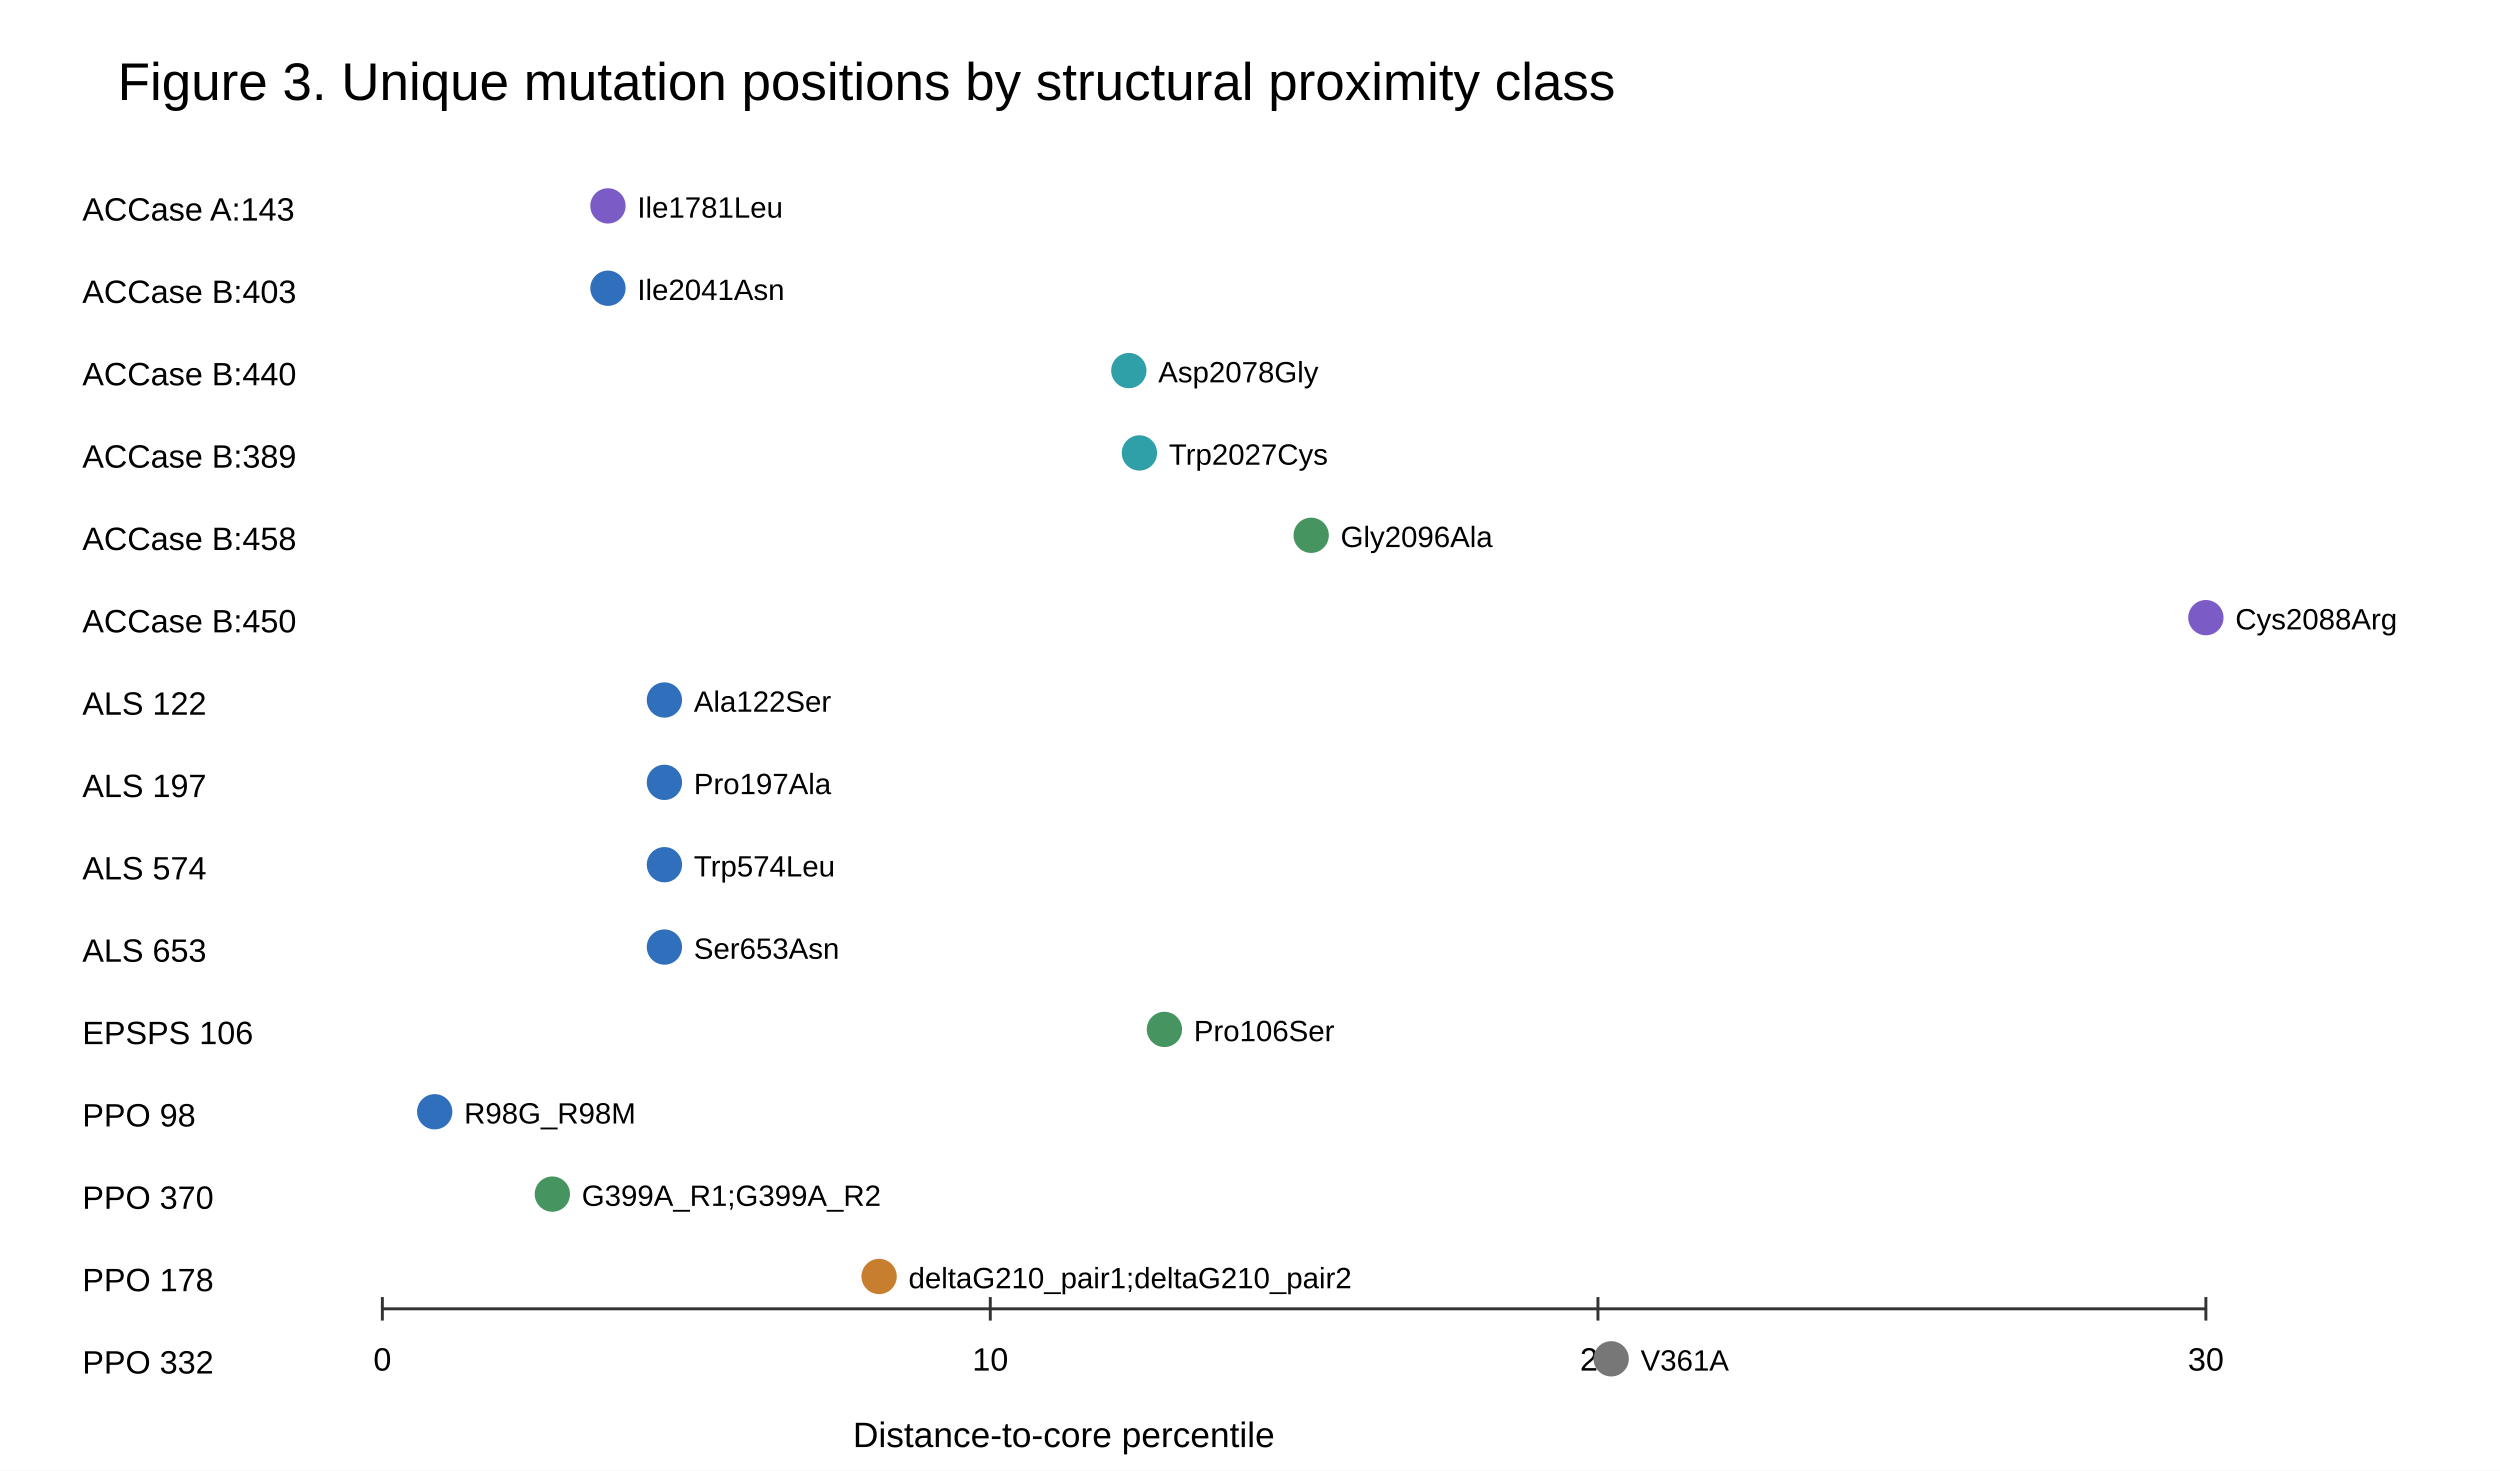
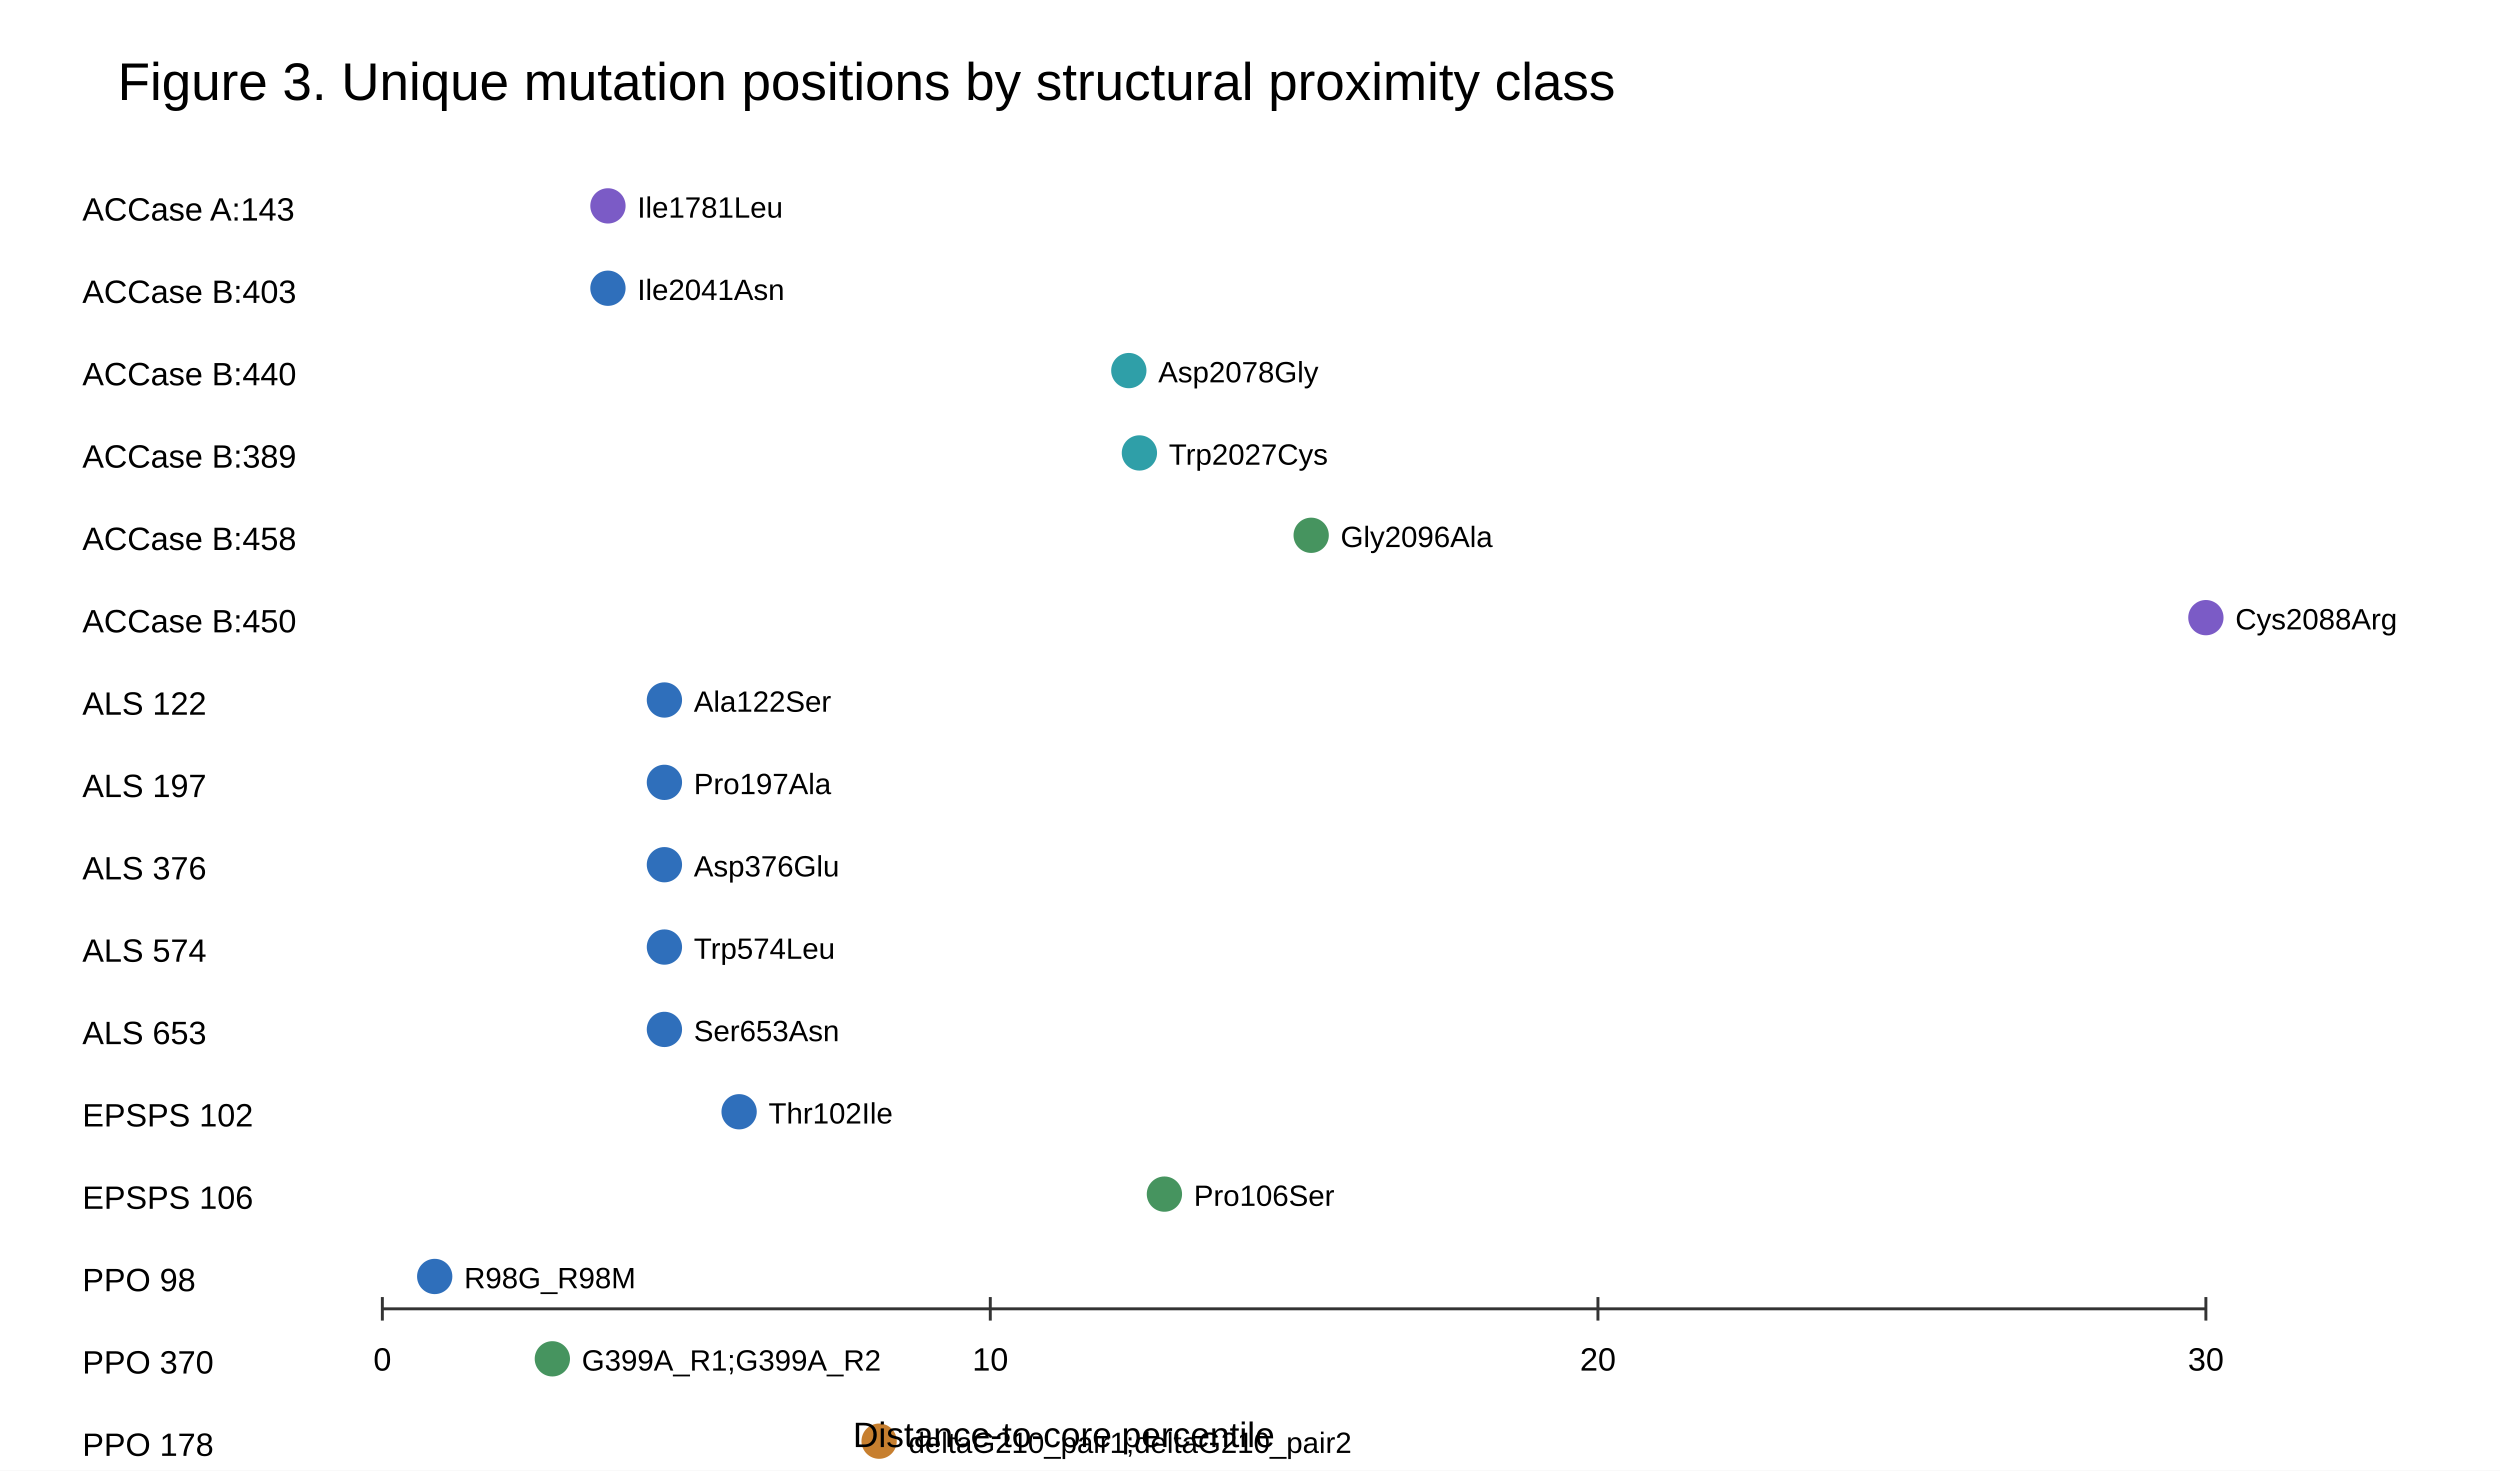
<svg xmlns="http://www.w3.org/2000/svg" width="850" height="500" viewBox="0 0 850 500">
  <rect width="100%" height="100%" fill="white" />
  <text x="40.0" y="34.0" font-size="18" font-family="Arial, sans-serif" text-anchor="start">Figure 3. Unique mutation positions by structural proximity class</text>
  <line x1="130" y1="445" x2="750" y2="445" stroke="#333" />
  <line x1="130.0" y1="441" x2="130.0" y2="449" stroke="#333" />
  <text x="130.0" y="466.0" font-size="11" font-family="Arial, sans-serif" text-anchor="middle">0</text>
  <line x1="336.7" y1="441" x2="336.7" y2="449" stroke="#333" />
  <text x="336.7" y="466.0" font-size="11" font-family="Arial, sans-serif" text-anchor="middle">10</text>
  <line x1="543.3" y1="441" x2="543.3" y2="449" stroke="#333" />
  <text x="543.3" y="466.0" font-size="11" font-family="Arial, sans-serif" text-anchor="middle">20</text>
  <line x1="750.0" y1="441" x2="750.0" y2="449" stroke="#333" />
  <text x="750.0" y="466.0" font-size="11" font-family="Arial, sans-serif" text-anchor="middle">30</text>
  <text x="28.0" y="75.0" font-size="11" font-family="Arial, sans-serif" text-anchor="start">ACCase A:143</text>
  <circle cx="206.7" cy="70.0" r="6" fill="#7b5bc6" />
  <text x="216.7" y="74.0" font-size="10" font-family="Arial, sans-serif" text-anchor="start">Ile1781Leu</text>
  <text x="28.0" y="103.0" font-size="11" font-family="Arial, sans-serif" text-anchor="start">ACCase B:403</text>
  <circle cx="206.7" cy="98.0" r="6" fill="#2f6fbb" />
  <text x="216.7" y="102.0" font-size="10" font-family="Arial, sans-serif" text-anchor="start">Ile2041Asn</text>
  <text x="28.0" y="131.0" font-size="11" font-family="Arial, sans-serif" text-anchor="start">ACCase B:440</text>
  <circle cx="383.8" cy="126.0" r="6" fill="#2f9fa8" />
  <text x="393.8" y="130.0" font-size="10" font-family="Arial, sans-serif" text-anchor="start">Asp2078Gly</text>
  <text x="28.0" y="159.0" font-size="11" font-family="Arial, sans-serif" text-anchor="start">ACCase B:389</text>
  <circle cx="387.4" cy="154.0" r="6" fill="#2f9fa8" />
  <text x="397.4" y="158.0" font-size="10" font-family="Arial, sans-serif" text-anchor="start">Trp2027Cys</text>
  <text x="28.0" y="187.0" font-size="11" font-family="Arial, sans-serif" text-anchor="start">ACCase B:458</text>
  <circle cx="445.8" cy="182.0" r="6" fill="#46945f" />
  <text x="455.8" y="186.0" font-size="10" font-family="Arial, sans-serif" text-anchor="start">Gly2096Ala</text>
  <text x="28.0" y="215.0" font-size="11" font-family="Arial, sans-serif" text-anchor="start">ACCase B:450</text>
  <circle cx="750.0" cy="210.0" r="6" fill="#7b5bc6" />
  <text x="760.0" y="214.0" font-size="10" font-family="Arial, sans-serif" text-anchor="start">Cys2088Arg</text>
  <text x="28.0" y="243.0" font-size="11" font-family="Arial, sans-serif" text-anchor="start">ALS 122</text>
  <circle cx="225.9" cy="238.0" r="6" fill="#2f6fbb" />
  <text x="235.9" y="242.0" font-size="10" font-family="Arial, sans-serif" text-anchor="start">Ala122Ser</text>
  <text x="28.0" y="271.0" font-size="11" font-family="Arial, sans-serif" text-anchor="start">ALS 197</text>
  <circle cx="225.9" cy="266.0" r="6" fill="#2f6fbb" />
  <text x="235.9" y="270.0" font-size="10" font-family="Arial, sans-serif" text-anchor="start">Pro197Ala</text>
-   <text x="28.0" y="299.0" font-size="11" font-family="Arial, sans-serif" text-anchor="start">ALS 574</text>
+   <text x="28.0" y="299.0" font-size="11" font-family="Arial, sans-serif" text-anchor="start">ALS 376</text>
  <circle cx="225.9" cy="294.0" r="6" fill="#2f6fbb" />
-   <text x="235.9" y="298.0" font-size="10" font-family="Arial, sans-serif" text-anchor="start">Trp574Leu</text>
-   <text x="28.0" y="327.0" font-size="11" font-family="Arial, sans-serif" text-anchor="start">ALS 653</text>
+   <text x="235.9" y="298.0" font-size="10" font-family="Arial, sans-serif" text-anchor="start">Asp376Glu</text>
+   <text x="28.0" y="327.0" font-size="11" font-family="Arial, sans-serif" text-anchor="start">ALS 574</text>
  <circle cx="225.9" cy="322.0" r="6" fill="#2f6fbb" />
-   <text x="235.9" y="326.0" font-size="10" font-family="Arial, sans-serif" text-anchor="start">Ser653Asn</text>
-   <text x="28.0" y="355.0" font-size="11" font-family="Arial, sans-serif" text-anchor="start">EPSPS 106</text>
-   <circle cx="395.9" cy="350.0" r="6" fill="#46945f" />
-   <text x="405.9" y="354.0" font-size="10" font-family="Arial, sans-serif" text-anchor="start">Pro106Ser</text>
-   <text x="28.0" y="383.0" font-size="11" font-family="Arial, sans-serif" text-anchor="start">PPO 98</text>
-   <circle cx="147.8" cy="378.0" r="6" fill="#2f6fbb" />
-   <text x="157.8" y="382.0" font-size="10" font-family="Arial, sans-serif" text-anchor="start">R98G_R98M</text>
-   <text x="28.0" y="411.0" font-size="11" font-family="Arial, sans-serif" text-anchor="start">PPO 370</text>
-   <circle cx="187.8" cy="406.0" r="6" fill="#46945f" />
-   <text x="197.8" y="410.0" font-size="10" font-family="Arial, sans-serif" text-anchor="start">G399A_R1;G399A_R2</text>
-   <text x="28.0" y="439.0" font-size="11" font-family="Arial, sans-serif" text-anchor="start">PPO 178</text>
-   <circle cx="298.9" cy="434.0" r="6" fill="#c77f2f" />
-   <text x="308.9" y="438.0" font-size="10" font-family="Arial, sans-serif" text-anchor="start">deltaG210_pair1;deltaG210_pair2</text>
-   <text x="28.0" y="467.0" font-size="11" font-family="Arial, sans-serif" text-anchor="start">PPO 332</text>
-   <circle cx="547.8" cy="462.0" r="6" fill="#777777" />
-   <text x="557.8" y="466.0" font-size="10" font-family="Arial, sans-serif" text-anchor="start">V361A</text>
+   <text x="235.9" y="326.0" font-size="10" font-family="Arial, sans-serif" text-anchor="start">Trp574Leu</text>
+   <text x="28.0" y="355.0" font-size="11" font-family="Arial, sans-serif" text-anchor="start">ALS 653</text>
+   <circle cx="225.9" cy="350.0" r="6" fill="#2f6fbb" />
+   <text x="235.9" y="354.0" font-size="10" font-family="Arial, sans-serif" text-anchor="start">Ser653Asn</text>
+   <text x="28.0" y="383.0" font-size="11" font-family="Arial, sans-serif" text-anchor="start">EPSPS 102</text>
+   <circle cx="251.3" cy="378.0" r="6" fill="#2f6fbb" />
+   <text x="261.3" y="382.0" font-size="10" font-family="Arial, sans-serif" text-anchor="start">Thr102Ile</text>
+   <text x="28.0" y="411.0" font-size="11" font-family="Arial, sans-serif" text-anchor="start">EPSPS 106</text>
+   <circle cx="395.9" cy="406.0" r="6" fill="#46945f" />
+   <text x="405.9" y="410.0" font-size="10" font-family="Arial, sans-serif" text-anchor="start">Pro106Ser</text>
+   <text x="28.0" y="439.0" font-size="11" font-family="Arial, sans-serif" text-anchor="start">PPO 98</text>
+   <circle cx="147.8" cy="434.0" r="6" fill="#2f6fbb" />
+   <text x="157.8" y="438.0" font-size="10" font-family="Arial, sans-serif" text-anchor="start">R98G_R98M</text>
+   <text x="28.0" y="467.0" font-size="11" font-family="Arial, sans-serif" text-anchor="start">PPO 370</text>
+   <circle cx="187.8" cy="462.0" r="6" fill="#46945f" />
+   <text x="197.8" y="466.0" font-size="10" font-family="Arial, sans-serif" text-anchor="start">G399A_R1;G399A_R2</text>
+   <text x="28.0" y="495.0" font-size="11" font-family="Arial, sans-serif" text-anchor="start">PPO 178</text>
+   <circle cx="298.9" cy="490.0" r="6" fill="#c77f2f" />
+   <text x="308.9" y="494.0" font-size="10" font-family="Arial, sans-serif" text-anchor="start">deltaG210_pair1;deltaG210_pair2</text>
+   <text x="28.0" y="523.0" font-size="11" font-family="Arial, sans-serif" text-anchor="start">PPO 332</text>
+   <circle cx="547.8" cy="518.0" r="6" fill="#777777" />
+   <text x="557.8" y="522.0" font-size="10" font-family="Arial, sans-serif" text-anchor="start">V361A</text>
  <text x="290.0" y="492.0" font-size="12" font-family="Arial, sans-serif" text-anchor="start">Distance-to-core percentile</text>
</svg>
